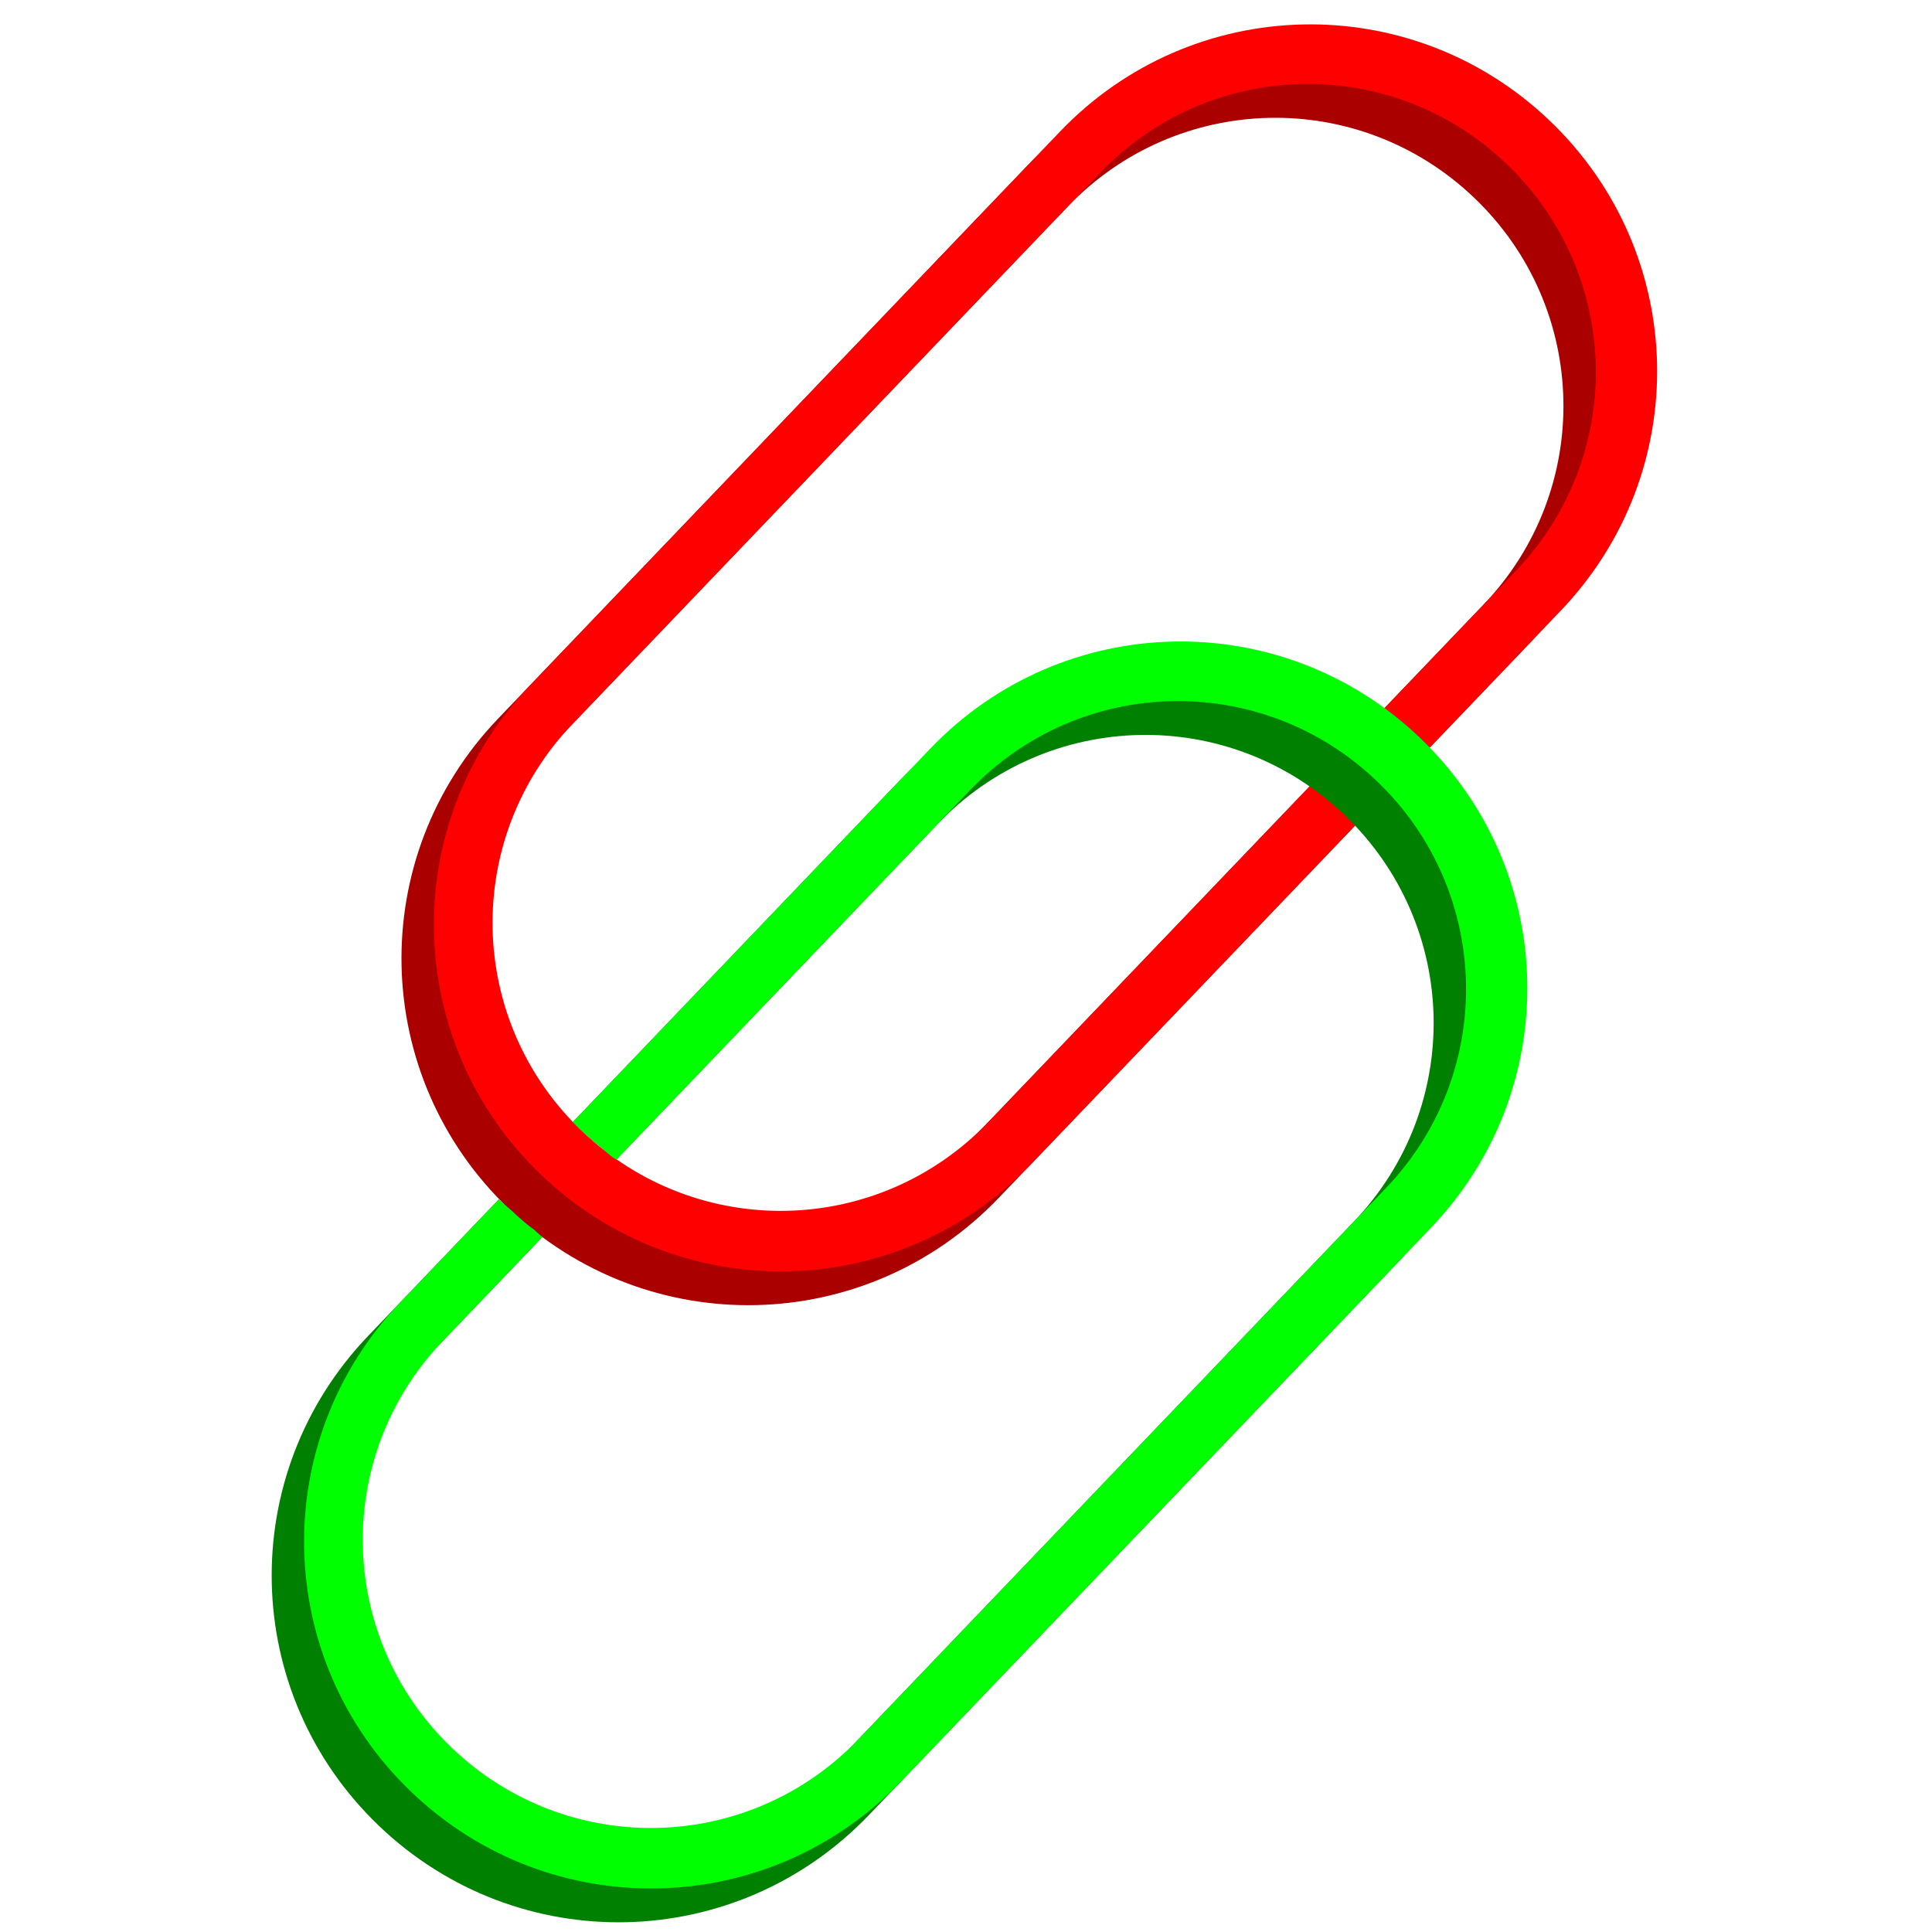
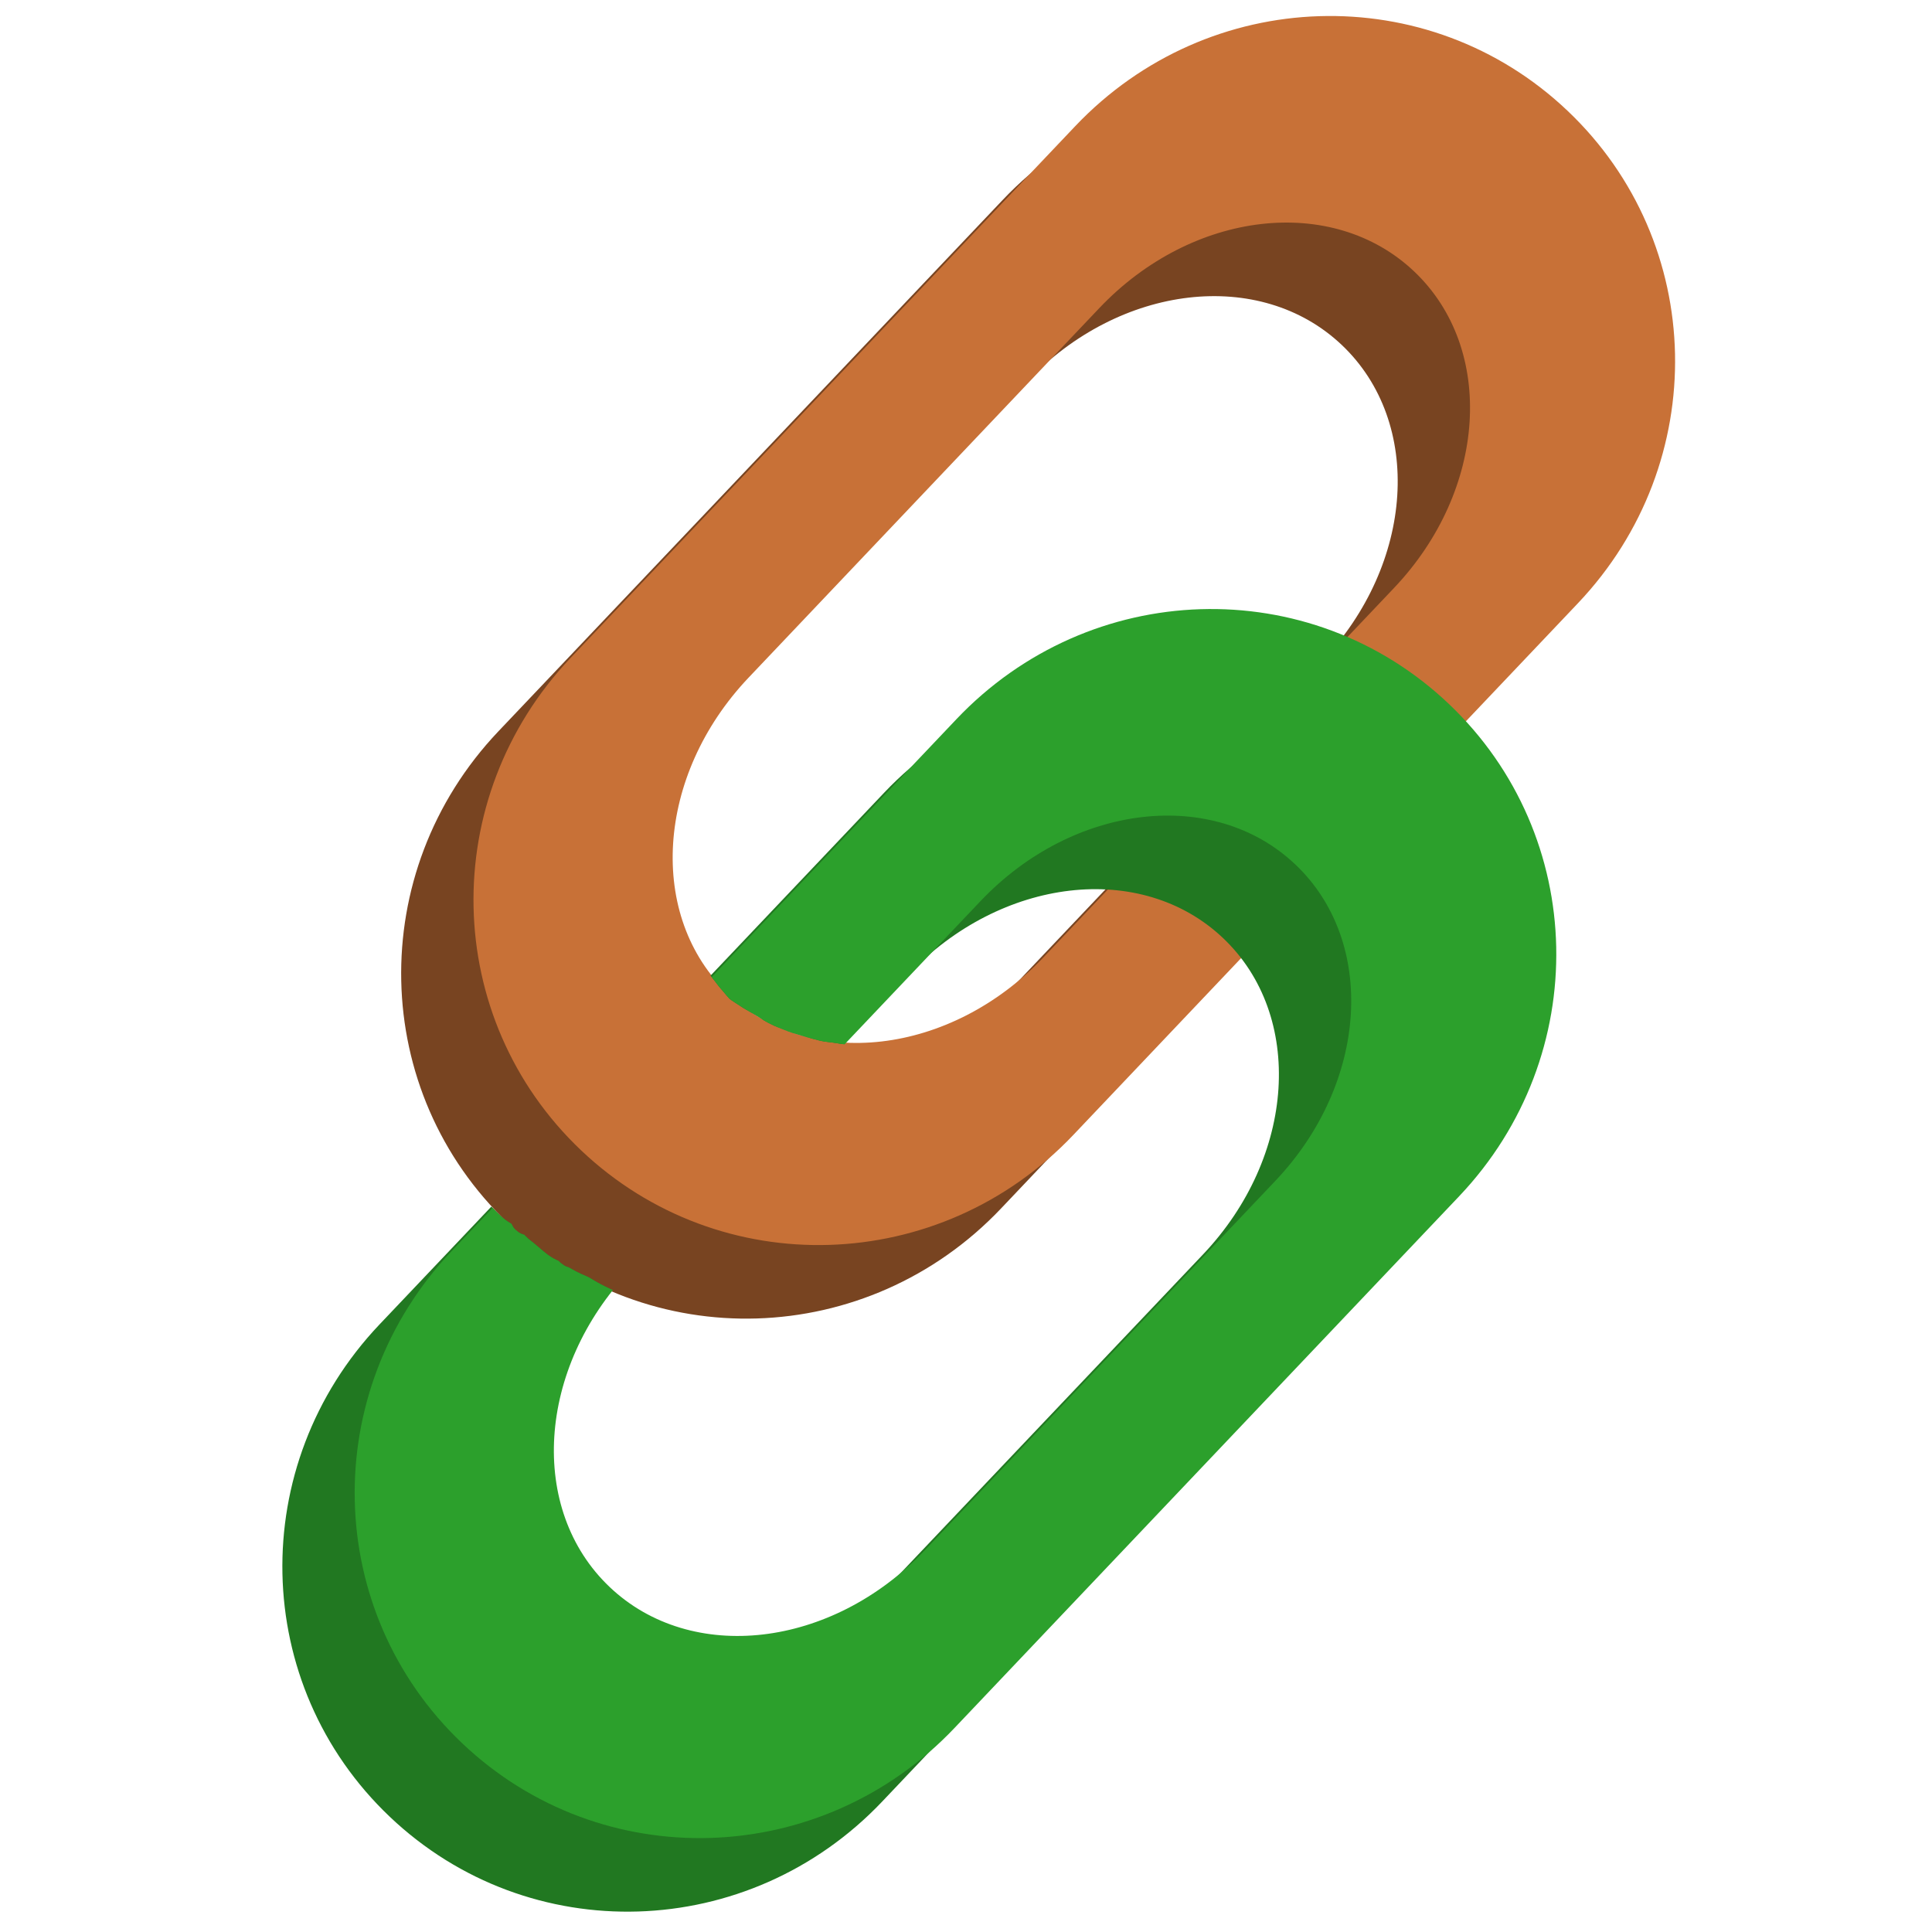
<svg xmlns="http://www.w3.org/2000/svg" enable-background="new 0 0 512 512" height="512" viewBox="0 0 512 512" width="512" version="1.1" id="svg39">
  <defs id="defs39">
    <clipPath clipPathUnits="userSpaceOnUse" id="clipPath109">
      <path id="path110" style="fill:#ff0000;fill-opacity:1;fill-rule:nonzero;stroke:none" d="M 109.398,0.461 V 339.888 H 442.157 V 0.461 Z m 78.627,126.869 c 0.079,-0.009 0.203,0.023 0.387,0.107 0.198,0.092 0.377,0.219 0.555,0.344 0.014,0.01 0.027,0.021 0.041,0.031 0.016,-0.032 0.029,-0.069 0.072,-0.072 0.041,-0.003 0.092,0.011 0.148,0.049 0.127,0.084 0.238,0.19 0.348,0.295 0.139,0.141 0.275,0.285 0.412,0.428 0.155,0.154 0.301,0.315 0.445,0.479 0.146,0.166 0.293,0.33 0.447,0.488 0.155,0.16 0.313,0.316 0.475,0.469 0.174,0.166 0.355,0.325 0.531,0.488 0.143,0.135 0.299,0.257 0.447,0.387 0.167,0.146 0.337,0.289 0.506,0.434 0.156,0.131 0.307,0.266 0.453,0.408 0.216,0.207 0.444,0.403 0.666,0.604 0.222,0.2 0.436,0.409 0.66,0.607 0.19,0.169 0.392,0.325 0.596,0.477 0.204,0.151 0.404,0.304 0.604,0.461 0.171,0.135 0.338,0.275 0.508,0.41 0.173,0.14 0.341,0.285 0.512,0.428 0.188,0.16 0.375,0.323 0.562,0.484 0.159,0.142 0.325,0.276 0.484,0.418 0.138,0.127 0.269,0.261 0.408,0.387 0.151,0.136 0.302,0.272 0.459,0.402 0.144,0.12 0.288,0.239 0.436,0.355 0.121,0.089 0.238,0.182 0.357,0.273 0.105,0.081 0.212,0.161 0.32,0.238 0.125,0.089 0.252,0.173 0.381,0.256 0.116,0.069 0.223,0.15 0.336,0.223 0.085,0.05 0.163,0.11 0.244,0.166 0.054,0.035 0.115,0.059 0.172,0.09 0.24,0.129 0.106,0.374 -0.133,0.242 -0.065,-0.036 -0.134,-0.063 -0.195,-0.105 -0.021,-0.014 -0.042,-0.028 -0.062,-0.043 0.009,0.01 0.018,0.02 0.027,0.029 0.004,0.004 0.038,0.039 0.041,0.043 0.008,0.008 0.015,0.016 0.021,0.025 0.017,0.02 0.025,0.033 0.035,0.045 10e-4,8.9e-4 0.003,5.5e-4 0.004,0.002 0.178,0.143 0.359,0.282 0.531,0.432 1.223,1.059 0.099,2.335 -1.08,1.227 -0.142,-0.134 -0.309,-0.242 -0.457,-0.369 -0.022,-0.017 -0.046,-0.032 -0.068,-0.049 0.149,0.141 0.298,0.282 0.447,0.424 0.325,0.308 0.645,0.622 0.975,0.926 0.199,0.172 0.399,0.342 0.613,0.496 0.046,0.035 0.093,0.069 0.139,0.104 2.285,1.727 1.564,3.89 -0.215,3.926 0.608,1.78 -1.107,3.128 -3.211,1.707 0.296,0.362 0.585,0.73 0.904,1.072 0.242,0.254 0.499,0.489 0.756,0.727 2.833,2.611 0.187,5.476 -2.641,2.859 -0.312,-0.289 -0.622,-0.581 -0.916,-0.889 -0.44,0.139 -1.003,0.034 -1.604,-0.209 0.129,1.064 -0.662,1.787 -1.787,1.74 -0.156,0.842 -0.973,1.351 -2.061,1.189 0.039,0.175 -0.037,0.312 -0.045,0.475 1.966,1.933 0.08,4.412 -2.875,2.674 -0.112,-0.066 -0.226,-0.131 -0.338,-0.197 -0.057,-0.036 -0.113,-0.073 -0.17,-0.109 0.01,0.371 -0.211,0.652 -0.576,0.693 -0.02,0.611 -0.762,0.953 -1.6,0.26 -0.358,-0.297 -0.711,-0.6 -1.053,-0.916 0.054,0.358 -0.152,0.662 -0.514,0.75 0.264,0.25 0.515,0.514 0.787,0.756 0.178,0.137 0.335,0.314 0.535,0.422 1.423,0.77 0.506,2.259 -0.859,1.391 -0.17,-0.108 -0.33,-0.23 -0.486,-0.357 -0.236,0.088 -0.535,0.097 -0.916,-0.127 -0.049,-0.017 -0.098,-0.036 -0.148,-0.059 -0.016,-0.011 -0.027,-0.006 -0.043,-0.018 -0.006,-0.004 -0.012,-0.009 -0.018,-0.014 -0.047,-0.023 -0.094,-0.042 -0.143,-0.07 l -0.068,-0.041 c -0.155,-0.093 -0.317,-0.173 -0.467,-0.275 -0.172,-0.113 -0.345,-0.227 -0.51,-0.352 -0.029,0.062 -0.117,0.097 -0.24,0.041 -0.053,-0.024 -0.025,-0.011 -0.082,-0.037 -0.092,-0.046 -0.184,-0.093 -0.271,-0.148 -0.094,-0.065 -0.185,-0.133 -0.27,-0.209 -0.106,-0.102 -0.201,-0.212 -0.291,-0.328 -0.086,-0.104 -0.185,-0.195 -0.289,-0.281 -0.137,-0.12 -0.278,-0.234 -0.414,-0.355 -0.151,-0.136 -0.303,-0.273 -0.453,-0.41 -0.138,-0.127 -0.271,-0.259 -0.404,-0.391 -0.023,-0.016 -0.046,-0.031 -0.068,-0.047 -0.154,-0.109 -0.314,-0.208 -0.461,-0.326 -0.18,-0.134 -0.362,-0.266 -0.541,-0.4 -0.2,-0.151 -0.398,-0.302 -0.59,-0.463 -0.15,-0.125 -0.298,-0.252 -0.447,-0.379 -0.134,-0.118 -0.271,-0.232 -0.406,-0.35 -0.007,-0.006 -0.014,-0.013 -0.021,-0.019 -0.015,-0.013 -0.032,-0.022 -0.047,-0.035 -0.017,-0.015 -0.034,-0.031 -0.051,-0.047 -0.112,-0.097 -0.224,-0.196 -0.34,-0.289 -0.208,-0.17 -0.411,-0.348 -0.611,-0.527 -0.178,-0.159 -0.361,-0.313 -0.543,-0.469 -0.191,-0.167 -0.389,-0.326 -0.572,-0.502 -0.202,-0.192 -0.397,-0.39 -0.594,-0.588 -0.152,-0.152 -0.304,-0.307 -0.473,-0.441 -0.157,-0.131 -0.314,-0.26 -0.471,-0.391 -0.164,-0.144 -0.333,-0.283 -0.5,-0.424 -0.143,-0.129 -0.288,-0.253 -0.434,-0.379 -0.112,-0.1 -0.22,-0.206 -0.336,-0.301 -0.116,-0.091 -0.238,-0.177 -0.352,-0.271 -0.112,-0.097 -0.222,-0.196 -0.338,-0.289 -0.153,-0.134 -0.305,-0.271 -0.451,-0.412 -0.169,-0.163 -0.338,-0.324 -0.498,-0.496 -0.169,-0.19 -0.319,-0.395 -0.479,-0.594 -0.21,-0.268 -0.423,-0.536 -0.594,-0.832 -0.142,-0.269 -0.265,-0.547 -0.314,-0.85 -0.057,-0.349 -0.003,-0.48 0.115,-0.488 0.177,-0.012 0.495,0.25 0.795,0.469 0.055,-0.014 0.09,-0.056 0.152,-0.059 0.155,-0.006 0.359,0.117 0.549,0.201 0.022,-0.078 0.023,-0.192 0.006,-0.354 -0.001,-0.011 -0.007,-0.044 -0.004,-0.033 0.008,0.026 0.013,0.052 0.019,0.078 0.026,0.094 0.076,0.179 0.123,0.264 0.029,0.046 0.063,0.088 0.094,0.133 0.034,0.022 0.058,0.008 0.092,0.033 0.043,0.032 0.089,0.06 0.133,0.09 -0.037,-0.043 -0.073,-0.086 -0.105,-0.133 -0.081,-0.115 -0.145,-0.243 -0.217,-0.363 -0.828,-1.39 1.782,1.086 1.551,-0.516 -0.004,-0.027 -0.033,-0.098 -0.012,-0.082 0.004,0.003 0.008,0.008 0.012,0.012 -0.018,-0.034 -0.038,-0.063 -0.057,-0.098 -0.025,-0.047 -0.043,-0.096 -0.064,-0.145 -0.123,-0.27 -0.172,-0.51 -0.168,-0.715 -0.082,-0.085 -0.14,-0.14 -0.564,-0.559 -0.296,-0.292 -0.322,-0.314 -0.535,-0.508 -0.897,-0.817 -0.708,-1.757 -0.016,-1.76 0.231,-10e-4 0.519,0.102 0.84,0.348 0.103,0.079 0.211,0.153 0.309,0.238 0.377,0.33 0.925,0.896 1.26,1.229 0.072,-0.032 0.134,-0.082 0.221,-0.088 0.125,-0.009 0.266,0.025 0.41,0.08 -0.073,-0.068 -0.135,-0.122 -0.225,-0.209 -0.155,-0.149 -0.133,-0.126 -0.207,-0.209 -1.765,-1.975 -1.061,-3.853 0.416,-3.928 0.05,-0.003 0.103,0.002 0.154,0.004 -0.194,-1.166 0.443,-2.044 1.471,-2.057 0.245,-0.003 0.508,0.045 0.781,0.145 -0.832,-1.402 -0.537,-2.537 0.326,-2.918 -0.767,-1.26 -0.326,-1.841 0.979,-1.826 0.553,0.006 1.251,0.113 2.055,0.309 -0.051,-0.071 -0.104,-0.141 -0.156,-0.211 -2.289,-3.098 5.31,1.402 3.379,-1.932 -0.026,-0.045 -0.114,-0.153 -0.102,-0.158 0.002,-7.6e-4 0.005,-6.5e-4 0.012,0.004 0.091,0.057 0.145,0.157 0.219,0.234 0.152,0.158 0.305,0.317 0.461,0.471 0.232,0.229 0.465,0.454 0.701,0.678 0.128,0.121 0.238,0.217 0.357,0.328 0.011,-0.474 -0.157,-1.167 -0.287,-1.803 -0.376,-0.67 -0.366,-0.986 -0.127,-1.094 -0.013,-0.373 0.034,-0.656 0.303,-0.631 0.181,0.017 0.449,0.153 0.83,0.447 0.131,0.101 0.266,0.195 0.391,0.303 0.057,0.049 0.108,0.103 0.16,0.156 0.927,0.285 1.901,0.6 2.164,0.234 -0.024,-0.025 -0.048,-0.051 -0.072,-0.076 -0.042,-0.044 -0.082,-0.087 -0.125,-0.131 -0.025,-0.025 -0.057,-0.046 -0.078,-0.074 -0.006,-0.008 0.019,0.008 0.029,0.012 0.179,0.074 0.221,0.005 0.312,-0.012 -0.009,-0.193 -0.09,-0.455 -0.273,-0.812 -0.015,-0.03 -0.032,-0.061 -0.045,-0.092 -0.001,-0.002 0.004,-0.002 0.006,0 0.028,0.025 0.054,0.054 0.082,0.08 0.075,0.071 0.149,0.144 0.227,0.213 0.075,0.066 0.163,0.138 0.246,0.207 -0.057,-0.484 -0.321,-1.143 -0.107,-1.182 0.069,-0.013 0.193,0.043 0.395,0.195 0.057,0.043 0.117,0.085 0.172,0.131 0.034,0.029 0.069,0.061 0.104,0.094 -0.171,-0.446 -0.419,-0.945 -0.148,-0.975 z m 8.154,7.129 c 0.001,0.002 0.002,0.004 0.004,0.006 l 0.002,0.002 c 0.003,0.002 0.005,0.002 0.008,0.004 -0.005,-0.004 -0.009,-0.008 -0.014,-0.012 z m -19.596,15.012 c 0.047,0.055 0.095,0.111 0.143,0.166 0.06,0.044 0.118,0.09 0.178,0.135 -0.107,-0.1 -0.213,-0.201 -0.32,-0.301 z m 4.281,8.336 c 0.007,0.007 0.013,0.015 0.019,0.021 0.03,0.026 0.064,0.048 0.096,0.072 -0.028,-0.024 -0.056,-0.047 -0.084,-0.07 -0.01,-0.008 -0.022,-0.015 -0.031,-0.023 z" />
    </clipPath>
+     <clipPath clipPathUnits="userSpaceOnUse" id="clipPath78">
+       <path id="path79" style="fill:#ff0000;fill-opacity:1;fill-rule:nonzero;stroke:none" d="M 74.828,161.398 V 506.611 H 412.434 V 161.398 Z m 107.924,93.035 c 1.472,-0.02 3.236,0.866 4.771,3.023 0.225,0.316 0.44,0.639 0.656,0.961 0.158,0.216 0.33,0.421 0.498,0.629 0.27,0.313 0.522,0.64 0.77,0.971 0.223,0.287 0.446,0.573 0.66,0.867 0.168,0.231 0.343,0.459 0.529,0.676 0.3,0.338 0.589,0.684 0.885,1.025 0.407,0.476 0.815,0.949 1.211,1.434 0.196,0.233 0.395,0.464 0.613,0.676 -0.082,-0.096 0.017,0.008 0.092,0.084 0.001,-6.3e-4 -0.004,-0.004 -0.002,-0.004 0.002,-2.9e-4 0.331,0.238 0.395,0.283 0.341,0.247 0.697,0.473 1.049,0.703 0.35,0.24 0.713,0.457 1.07,0.686 0.331,0.216 0.658,0.438 0.99,0.652 0.266,0.165 0.535,0.328 0.812,0.473 0.43,0.248 0.863,0.486 1.289,0.74 0.31,0.179 0.618,0.361 0.932,0.533 0.424,0.238 0.839,0.494 1.252,0.752 0.427,0.272 0.836,0.57 1.262,0.844 0.387,0.236 0.79,0.444 1.189,0.658 0.476,0.242 0.95,0.489 1.438,0.707 0.404,0.176 0.812,0.341 1.221,0.506 0.545,0.213 1.091,0.425 1.633,0.645 0.699,0.289 1.411,0.545 2.131,0.777 1.23,0.379 2.462,0.749 3.697,1.109 1.131,0.323 2.264,0.642 3.406,0.924 0.714,0.174 1.441,0.284 2.17,0.369 0.868,0.085 1.73,0.208 2.59,0.352 0.711,0.139 1.429,0.225 2.146,0.322 0.32,0.045 0.641,0.092 0.961,0.139 7.625,1.105 6.507,8.806 -1.117,7.701 -0.298,-0.043 -0.596,-0.087 -0.895,-0.129 -0.563,-0.077 -1.123,-0.165 -1.684,-0.254 3.059,2.931 0.592,7.331 -5.109,5.787 -0.194,0.322 -0.393,0.647 -0.604,0.941 -0.205,0.678 -0.532,1.325 -0.77,1.994 -0.561,0.76 -1.028,1.601 -1.684,2.281 -0.861,0.894 -1.871,1.655 -2.951,2.324 -0.214,0.334 -0.469,0.71 -0.576,0.867 -1.167,1.672 -2.311,3.361 -3.396,5.088 -2.063,3.264 -4.051,6.576 -6.223,9.77 -1.223,1.743 -1.972,2.866 -3.312,4.547 -2.413,3.026 -5.132,5.817 -8.203,8.18 -0.729,0.515 -1.44,1.056 -2.188,1.545 -2.625,1.718 -5.659,3.241 -8.744,3.906 7.679,6.662 1.443,16.739 -10.783,11.486 -0.607,-0.261 -0.275,-0.115 -0.994,-0.447 -0.145,-0.073 -0.287,-0.154 -0.43,-0.232 -0.327,0.144 -0.757,0.195 -1.275,0.109 -0.387,0.048 -0.845,-0.073 -1.344,-0.396 -0.161,-0.061 -0.321,-0.125 -0.479,-0.193 -0.328,-0.145 -0.656,-0.287 -0.98,-0.439 -0.333,-0.154 -0.666,-0.31 -0.992,-0.479 -0.341,-0.174 -0.687,-0.338 -1.023,-0.521 -0.307,-0.165 -0.613,-0.334 -0.918,-0.504 -0.271,-0.153 -0.538,-0.31 -0.807,-0.467 -0.255,-0.149 -0.51,-0.301 -0.764,-0.453 -0.229,-0.136 -0.459,-0.268 -0.689,-0.4 -0.209,-0.111 -0.419,-0.22 -0.637,-0.312 -0.261,-0.112 -0.522,-0.226 -0.783,-0.338 -0.253,-0.111 -0.504,-0.221 -0.754,-0.338 -0.157,-0.076 -0.311,-0.16 -0.467,-0.236 -0.139,-0.066 -0.279,-0.127 -0.418,-0.193 -0.182,-0.089 -0.368,-0.175 -0.545,-0.275 -0.235,-0.127 -0.468,-0.255 -0.697,-0.393 -0.251,-0.143 -0.512,-0.273 -0.764,-0.416 -0.16,-0.087 -0.318,-0.177 -0.486,-0.248 -0.009,-0.004 -0.013,-0.01 -0.021,-0.014 h -0.002 c -0.308,-0.058 -0.647,-0.192 -1.008,-0.416 -0.041,-0.026 -0.084,-0.05 -0.125,-0.076 -0.285,-0.188 -0.556,-0.394 -0.82,-0.609 -0.198,-0.17 -0.39,-0.347 -0.561,-0.543 -0.209,-0.095 -0.42,-0.187 -0.627,-0.285 -0.225,-0.115 -0.454,-0.223 -0.676,-0.344 -0.59,-0.32 -1.147,-0.704 -1.691,-1.096 -0.424,-0.323 -0.841,-0.656 -1.244,-1.006 -0.213,-0.185 -0.427,-0.371 -0.641,-0.555 -0.225,-0.188 -0.454,-0.372 -0.676,-0.564 -0.222,-0.19 -0.441,-0.382 -0.666,-0.568 -0.148,-0.127 -0.297,-0.253 -0.451,-0.371 -0.244,-0.179 -0.484,-0.362 -0.711,-0.562 -0.216,-0.178 -0.437,-0.348 -0.648,-0.531 -0.234,-0.199 -0.46,-0.408 -0.672,-0.631 -0.137,-0.139 -0.274,-0.279 -0.412,-0.418 -0.005,-0.005 -0.011,-0.009 -0.016,-0.014 -0.647,-0.148 -1.334,-0.482 -2.021,-1.055 -0.278,-0.231 -0.54,-0.48 -0.748,-0.777 -0.193,-0.28 -0.367,-0.573 -0.504,-0.885 -0.029,-0.067 -0.054,-0.113 -0.082,-0.166 -1.015,-0.594 -1.994,-1.247 -2.85,-2.061 -0.79,-0.75 -1.586,-1.497 -2.316,-2.307 -0.636,-0.689 -1.256,-1.393 -1.906,-2.068 -0.592,-0.599 -1.258,-1.103 -1.955,-1.576 -0.056,-0.046 -0.151,-0.074 -0.162,-0.146 -0.007,-0.042 0.085,0.013 0.127,0.023 0.253,0.065 0.278,0.067 0.355,0.082 -0.229,-0.204 -0.455,-0.41 -0.691,-0.605 -8.522,-7.073 -5.686,-14.939 1.064,-15.246 2.641,-0.12 5.883,0.917 9.277,3.611 0.626,0.497 1.181,1.077 1.793,1.592 0.496,0.431 1.019,0.828 1.537,1.232 0.036,-0.561 0.064,-1.122 0.119,-1.682 0.073,-0.749 0.184,-1.747 0.34,-2.479 0.098,-0.458 0.239,-0.906 0.357,-1.359 0.526,-1.216 0.493,-1.34 1.291,-2.398 0.212,-0.281 0.46,-0.533 0.703,-0.787 0.207,-0.216 0.43,-0.417 0.648,-0.621 0.616,-0.575 1.069,-0.971 1.709,-1.541 1.241,-1.091 2.483,-2.181 3.711,-3.287 1.714,-1.544 3.408,-3.108 5.133,-4.641 0.496,-0.447 0.993,-0.897 1.49,-1.344 0.097,-0.119 0.186,-0.243 0.283,-0.361 0.599,-0.703 1.184,-1.417 1.797,-2.107 2.2,-2.482 4.601,-4.855 7.154,-6.994 0.097,-0.126 0.2,-0.246 0.295,-0.373 1.301,-1.652 1.65,-2.36 3.387,-2.428 0.025,-0.017 0.05,-0.034 0.074,-0.051 0.791,-1.127 1.572,-2.262 2.348,-3.4 0.475,-0.668 0.93,-1.353 1.432,-2.002 0.086,-0.111 0.176,-0.217 0.264,-0.326 -2.541,-2.449 -2.387,-4.965 -0.785,-6.143 -0.017,-0.855 0.202,-1.675 1.193,-2.434 1.071,-0.82 2.567,-0.94 3.912,-1.033 0.546,-0.038 1.019,0.405 1.506,0.656 0.488,0.251 2.105,1.356 2.473,1.602 0.07,0.048 0.139,0.096 0.209,0.145 -2.502,-3.893 -0.829,-6.996 1.875,-7.033 z m -3.615,7.307 c 0.011,0.028 0.034,0.059 0.059,0.098 -0.005,-0.013 -0.008,-0.026 -0.014,-0.039 -0.004,-0.011 -0.013,-0.055 -0.037,-0.059 -0.003,-4e-4 -0.009,-0.003 -0.008,0 z" />
+     </clipPath>
+     <clipPath clipPathUnits="userSpaceOnUse" id="clipPath81">
+       <path id="path82" style="fill:#ff0000;fill-opacity:1;fill-rule:nonzero;stroke:none" d="M 96.994,155.398 V 481.115 H 415.434 V 155.398 Z M 198.914,268.949 c 0.89,-0.013 1.91,0.162 3.039,0.58 1.97,0.729 3.958,1.406 5.957,2.051 0.684,0.066 1.371,0.104 2.053,0.199 1.328,0.198 2.002,0.273 3.314,0.566 1.805,0.404 3.55,1.016 5.229,1.789 0.912,0.416 1.839,0.823 2.715,1.312 0.205,0.114 0.635,0.119 0.609,0.352 -8.1e-4,0.007 -0.003,0.014 -0.004,0.021 1.132,0.611 1.859,1.389 2.268,2.203 3.542,2.982 0.933,7.821 -5.195,5.932 -1.748,-0.539 -3.484,-1.124 -5.191,-1.783 -1.626,-0.619 -3.245,-1.255 -4.867,-1.883 -0.803,0.407 -1.617,0.792 -2.469,1.09 -0.253,0.092 -0.95,0.347 -1.211,0.443 -0.219,0.081 -0.576,0.208 -0.795,0.311 -0.18,0.085 -0.355,0.177 -0.531,0.27 -0.224,0.118 -0.447,0.243 -0.67,0.363 -2.644,1.478 -5.257,3.009 -7.918,4.457 -1.227,0.673 -2.456,1.343 -3.686,2.012 -0.041,0.046 -0.088,0.109 -0.127,0.152 -0.294,0.325 -0.617,0.623 -0.926,0.934 -0.878,0.697 -1.148,0.989 -2.191,1.482 -0.052,0.025 -0.107,0.041 -0.16,0.065 2.116,1.14 2.488,4.442 -1.025,7.4 -1.256,1.057 -2.514,2.113 -3.748,3.197 -0.247,0.386 -0.485,0.777 -0.74,1.158 0.315,1.591 0.594,3.191 0.861,4.791 0.131,0.908 0.362,1.801 0.477,2.711 0.028,0.219 0.044,0.44 0.066,0.66 -0.029,1.039 0.043,1.42 -0.451,2.496 -0.427,0.929 -1.077,1.607 -1.902,2.182 -0.735,0.512 -1.253,0.65 -2.062,0.947 -1.652,0.49 -3.407,0.684 -5.1,0.262 -0.389,-0.097 -0.762,-0.251 -1.143,-0.377 -0.347,-0.172 -0.705,-0.325 -1.043,-0.514 l -0.002,-0.002 c -3.104,4.792 -8.558,1.673 -6.24,-4.9 0.523,-1.483 0.999,-2.982 1.473,-4.48 0.773,-2.533 1.553,-5.064 2.242,-7.621 0.465,-1.726 0.594,-2.322 1.008,-4.055 0.241,-1.036 0.469,-2.075 0.697,-3.113 -0.178,-0.49 -0.317,-0.994 -0.512,-1.479 -0.267,-0.639 -0.527,-1.282 -0.801,-1.918 -0.863,-2.002 -1.809,-3.97 -2.922,-5.846 -3.715,-6.263 1.8,-10.257 5.807,-5.137 0.308,-0.103 0.618,-0.198 0.936,-0.264 0.333,-0.068 0.68,0.027 1.018,0.07 0.746,0.096 1.858,0.451 2.502,0.803 0.422,0.231 0.806,0.525 1.209,0.787 0.361,0.396 0.789,0.742 1.084,1.189 0.544,0.827 0.814,1.656 0.93,2.5 0.321,0.18 0.647,0.349 0.984,0.496 0.381,0.166 0.555,0.216 0.941,0.346 0.416,0.128 0.834,0.254 1.256,0.361 0.826,-0.456 1.656,-0.904 2.484,-1.355 0.532,-0.719 1.048,-1.452 1.564,-2.182 0.235,-0.331 0.472,-0.659 0.709,-0.988 0.873,-1.176 1.712,-2.379 2.633,-3.52 0.591,-0.732 0.73,-0.863 1.35,-1.543 0.742,-0.754 1.515,-1.485 2.363,-2.119 -0.366,-1.985 1.101,-3.825 3.855,-3.863 z m -56.916,44.727 c 0.243,0.013 0.546,0.365 0.951,1.232 0.053,0.114 0.121,0.219 0.184,0.328 0.076,0.132 0.042,0.085 0.08,0.135 0.116,0.195 0.22,0.396 0.32,0.6 4.654,2.427 0.503,7.631 -3.639,4.182 -0.278,-0.231 -0.54,-0.48 -0.748,-0.777 -0.193,-0.28 -0.367,-0.573 -0.504,-0.885 -0.044,-0.101 -0.07,-0.14 -0.129,-0.254 -0.131,-0.218 -0.259,-0.436 -0.379,-0.66 -0.001,-0.002 0.003,0.002 0.004,0.004 2.854,3.384 2.726,-3.755 3.812,-3.902 0.016,-0.002 0.031,-0.003 0.047,-0.002 z m 1.627,2.479 c 0.013,0.026 0.017,0.035 0.019,0.039 0.008,-0.004 -0.002,-0.018 -0.019,-0.039 z" />
+     </clipPath>
+     <clipPath clipPathUnits="userSpaceOnUse" id="clipPath84">
+       <path id="path85" style="fill:#ff0000;fill-opacity:1;fill-rule:nonzero;stroke:none" d="M 77.828,174.896 V 500.611 H 396.268 V 174.896 Z M 202.572,270.408 c 0.738,0.027 1.474,0.124 2.201,0.277 1.088,0.23 1.58,0.42 2.658,0.766 3.043,1.075 6.029,2.301 9.045,3.449 1.55,0.598 3.125,1.127 4.713,1.615 7.364,2.264 5.071,9.71 -2.291,7.439 -1.748,-0.539 -3.484,-1.124 -5.191,-1.783 -2.897,-1.103 -5.767,-2.275 -8.686,-3.32 -0.808,-0.269 -0.899,-0.319 -1.658,-0.512 -0.353,-0.09 -0.773,-0.188 -1.143,-0.18 -0.116,0.002 -0.232,0.023 -0.348,0.033 -0.534,0.098 -1.074,0.206 -1.559,0.461 -0.188,0.112 -0.281,0.163 -0.461,0.289 -0.518,0.364 -0.969,0.814 -1.426,1.25 -0.384,0.414 -0.566,0.598 -0.928,1.045 -0.863,1.066 -1.649,2.197 -2.467,3.297 -0.685,0.953 -1.347,1.923 -2.041,2.869 -0.441,0.6 -1.064,1.435 -1.559,1.982 -0.294,0.325 -0.617,0.623 -0.926,0.934 -0.878,0.697 -1.148,0.989 -2.191,1.482 -0.066,0.031 -0.136,0.051 -0.203,0.08 2.136,1.128 2.544,4.416 -0.982,7.385 -2.384,2.007 -4.779,4.01 -6.992,6.207 -0.366,0.364 -0.714,0.746 -1.07,1.119 -0.234,0.264 -0.474,0.523 -0.703,0.791 -0.767,0.898 -1.68,2.328 -3.07,2.24 -0.104,-0.007 -0.153,-0.027 -0.252,-0.035 -0.016,0.052 -0.031,0.104 -0.047,0.156 -0.557,1.76 -1.101,3.528 -1.762,5.252 -2.759,7.193 -9.693,4.147 -7.131,-3.119 0.523,-1.483 0.999,-2.982 1.473,-4.48 0.773,-2.533 1.553,-5.064 2.242,-7.621 0.465,-1.726 0.594,-2.322 1.008,-4.055 0.678,-2.912 1.318,-5.832 1.854,-8.773 -0.09,-0.083 -0.157,-0.135 -0.258,-0.23 -0.315,-0.3 -0.631,-0.6 -0.914,-0.93 -0.327,-0.382 -0.718,-0.739 -0.912,-1.203 -0.357,-0.851 -0.877,-1.767 -0.713,-2.676 0.216,-1.193 1.181,-2.117 1.771,-3.176 0.792,-0.256 1.562,-0.6 2.377,-0.768 0.333,-0.068 0.68,0.027 1.018,0.07 0.746,0.096 1.858,0.451 2.502,0.803 0.422,0.231 0.806,0.525 1.209,0.787 0.361,0.396 0.789,0.742 1.084,1.189 0.544,0.827 0.814,1.656 0.93,2.5 0.321,0.18 0.647,0.349 0.984,0.496 0.381,0.166 0.555,0.216 0.941,0.346 0.787,0.242 1.576,0.485 2.395,0.584 0.58,0.007 0.178,0.082 0.24,-0.039 0.01,-0.02 0.046,-0.026 0.047,-0.049 0.002,-0.037 -0.097,-0.047 -0.059,-0.104 0.053,-0.079 0.131,-0.137 0.197,-0.205 0.095,-0.111 0.194,-0.22 0.285,-0.334 0.78,-0.974 1.479,-2.012 2.199,-3.029 0.235,-0.331 0.472,-0.659 0.709,-0.988 0.873,-1.176 1.712,-2.379 2.633,-3.52 0.591,-0.732 0.73,-0.863 1.35,-1.543 0.757,-0.77 1.545,-1.515 2.414,-2.158 0.47,-0.348 0.627,-0.433 1.113,-0.738 1.036,-0.612 2.168,-1.038 3.338,-1.312 0.266,-0.062 0.536,-0.109 0.803,-0.164 0.734,-0.132 1.471,-0.177 2.209,-0.15 z m -29.518,13.545 c -0.078,-0.03 -0.048,0.166 -0.033,0.248 0.017,0.096 0.032,0.153 0.047,0.225 0.005,-0.067 0.015,-0.134 0.018,-0.201 0.003,-0.091 0.054,-0.239 -0.031,-0.271 z m 6.697,7.416 c -0.334,1.635 -0.696,3.265 -1.068,4.893 1.138,-0.991 2.281,-1.976 3.434,-2.947 0.499,-0.42 0.975,-0.659 1.455,-0.93 -0.096,-0.014 -0.192,-0.026 -0.287,-0.043 -1.07,-0.187 -2.111,-0.512 -3.146,-0.834 -0.168,-0.06 -0.259,-0.094 -0.387,-0.139 z m -2.725,11.51 c -0.379,1.358 -0.772,2.711 -1.18,4.061 1.461,1.189 2.619,1.577 2.49,-1.328 -0.006,-0.125 0.016,-0.254 -0.016,-0.375 -0.316,-1.214 -0.598,-1.889 -1.295,-2.357 z m -35.029,10.797 c 0.243,0.013 0.546,0.365 0.951,1.232 0.053,0.114 0.121,0.219 0.184,0.328 0.076,0.132 0.042,0.085 0.08,0.135 0.116,0.195 0.22,0.396 0.32,0.6 4.654,2.427 0.503,7.631 -3.639,4.182 -0.278,-0.231 -0.54,-0.48 -0.748,-0.777 -0.193,-0.28 -0.367,-0.573 -0.504,-0.885 -0.044,-0.101 -0.07,-0.14 -0.129,-0.254 -0.131,-0.218 -0.259,-0.436 -0.379,-0.66 -0.001,-0.002 0.003,0.002 0.004,0.004 2.854,3.384 2.726,-3.755 3.812,-3.902 0.016,-0.002 0.031,-0.003 0.047,-0.002 z m 1.627,2.479 c 0.013,0.026 0.017,0.035 0.019,0.039 0.008,-0.004 -0.002,-0.018 -0.019,-0.039 z" />
+     </clipPath>
  </defs>
  <g id="layer2" transform="translate(-3,6)">
-     <path d="m 134.971,184.477 c -35.178,36.754 -33.909,94.661 2.845,129.839 36.754,35.178 94.661,33.909 129.839,-2.845 L 407.995,164.843 C 443.172,128.089 441.905,70.18 405.151,35.002 368.397,-0.175 310.488,1.095 275.311,37.849 Z M 146.182,194.776 285.876,48.823 c 29.219,-30.528 77.319,-31.582 107.847,-2.363 30.528,29.219 31.581,77.317 2.362,107.845 L 256.39,300.258 c -29.219,30.528 -77.317,31.583 -107.845,2.365 -30.528,-29.219 -31.582,-77.319 -2.363,-107.847 z" style="fill:#aa0000;stroke-width:1.517" id="path45-2" />
-     <path d="m 143.56,175.508 c -35.178,36.754 -33.909,94.661 2.845,129.839 36.754,35.178 94.661,33.909 129.839,-2.845 L 416.583,155.874 C 451.76,119.12 450.493,61.211 413.739,26.034 376.985,-9.144 319.076,-7.873 283.899,28.88 Z m 11.211,10.3 139.694,-145.953 c 29.219,-30.528 77.319,-31.582 107.847,-2.363 30.528,29.219 31.581,77.317 2.362,107.845 L 264.979,291.29 c -29.219,30.528 -77.317,31.583 -107.845,2.365 -30.528,-29.219 -31.582,-77.319 -2.363,-107.847 z" style="fill:#ff0000;stroke-width:1.517" id="path45" />
+     <path id="rect1" style="fill:#784421;stroke-width:1.517" d="M 399.252,42.858 C 362.35,7.836 304.161,9.653 268.782,46.93 L 135.063,187.827 c -35.378,37.277 -34.151,95.481 2.751,130.503 36.902,35.022 95.09,33.207 130.468,-4.07 L 402.001,173.362 c 35.378,-37.277 34.153,-95.482 -2.749,-130.504 z m -40.637,42.588 c 21.641,20.538 19.265,57.932 -5.326,83.843 l -92.946,97.935 c -24.591,25.911 -61.809,30.236 -83.45,9.698 -21.641,-20.538 -19.267,-57.933 5.324,-83.844 l 92.946,-97.935 c 24.591,-25.911 61.81,-30.235 83.451,-9.697 z" />
+     <path id="rect1-1" style="fill:#c87137;stroke-width:1.517" d="M 418.418,23.361 C 381.516,-11.661 323.327,-9.844 287.948,27.433 L 154.229,168.33 c -35.378,37.277 -34.151,95.481 2.751,130.503 36.902,35.022 95.09,33.207 130.468,-4.07 L 421.167,153.865 c 35.378,-37.277 34.153,-95.482 -2.749,-130.504 z m -40.637,42.588 c 21.641,20.538 19.265,57.932 -5.326,83.843 l -92.946,97.935 c -24.591,25.911 -61.809,30.236 -83.45,9.698 -21.641,-20.538 -19.267,-57.933 5.324,-83.844 l 92.946,-97.935 c 24.591,-25.911 61.81,-30.235 83.451,-9.697 z" />
  </g>
-   <g id="layer2-9" transform="translate(-37.39768,169.5393)" style="fill:#00ff00" clip-path="url(#clipPath109)">
-     <path d="m 134.971,184.477 c -35.178,36.754 -33.909,94.661 2.845,129.839 36.754,35.178 94.661,33.909 129.839,-2.845 L 407.995,164.843 C 443.172,128.089 441.905,70.18 405.151,35.002 368.397,-0.175 310.488,1.095 275.311,37.849 Z M 146.182,194.776 285.876,48.823 c 29.219,-30.528 77.319,-31.582 107.847,-2.363 30.528,29.219 31.581,77.317 2.362,107.845 L 256.39,300.258 c -29.219,30.528 -77.317,31.583 -107.845,2.365 -30.528,-29.219 -31.582,-77.319 -2.363,-107.847 z" style="fill:#008000;stroke-width:1.517" id="path45-2-1" />
-     <path d="m 143.56,175.508 c -35.178,36.754 -33.909,94.661 2.845,129.839 36.754,35.178 94.661,33.909 129.839,-2.845 L 416.583,155.874 C 451.76,119.12 450.493,61.211 413.739,26.034 376.985,-9.144 319.076,-7.873 283.899,28.88 Z m 11.211,10.3 139.694,-145.953 c 29.219,-30.528 77.319,-31.582 107.847,-2.363 30.528,29.219 31.581,77.317 2.362,107.845 L 264.979,291.29 c -29.219,30.528 -77.317,31.583 -107.845,2.365 -30.528,-29.219 -31.582,-77.319 -2.363,-107.847 z" style="fill:#00ff00;stroke-width:1.517" id="path45-27" />
+   <g id="layer3" clip-path="url(#clipPath78)" style="fill:#87de87">
+     <path id="rect1-2" style="fill:#217821;stroke-width:1.517" d="M 367.767,200.017 C 330.865,164.995 272.676,166.812 237.298,204.089 L 103.578,344.987 c -35.378,37.277 -34.151,95.481 2.751,130.503 36.902,35.022 95.09,33.207 130.468,-4.07 L 370.517,330.522 c 35.378,-37.277 34.153,-95.482 -2.749,-130.504 z m -40.637,42.588 c 21.641,20.538 19.265,57.932 -5.326,83.843 l -92.946,97.935 c -24.591,25.911 -61.809,30.236 -83.45,9.698 -21.641,-20.538 -19.267,-57.933 5.324,-83.844 l 92.946,-97.935 c 24.591,-25.911 61.81,-30.235 83.451,-9.697 z" transform="translate(-3,6)" clip-path="url(#clipPath84)" />
+     <path id="rect1-1-7" style="fill:#2ca02c;stroke-width:1.517" d="m 386.933,180.52 c -36.902,-35.022 -95.092,-33.205 -130.47,4.072 L 122.744,325.49 c -35.378,37.277 -34.151,95.481 2.751,130.503 36.902,35.022 95.09,33.207 130.468,-4.07 L 389.683,311.025 c 35.378,-37.277 34.153,-95.482 -2.749,-130.504 z m -40.637,42.588 c 21.641,20.538 19.265,57.932 -5.326,83.843 l -92.946,97.935 c -24.591,25.911 -61.809,30.236 -83.45,9.698 -21.641,-20.538 -19.267,-57.933 5.324,-83.844 l 92.946,-97.935 c 24.591,-25.911 61.81,-30.235 83.451,-9.697 z" transform="translate(-3,6)" clip-path="url(#clipPath81)" />
  </g>
</svg>
